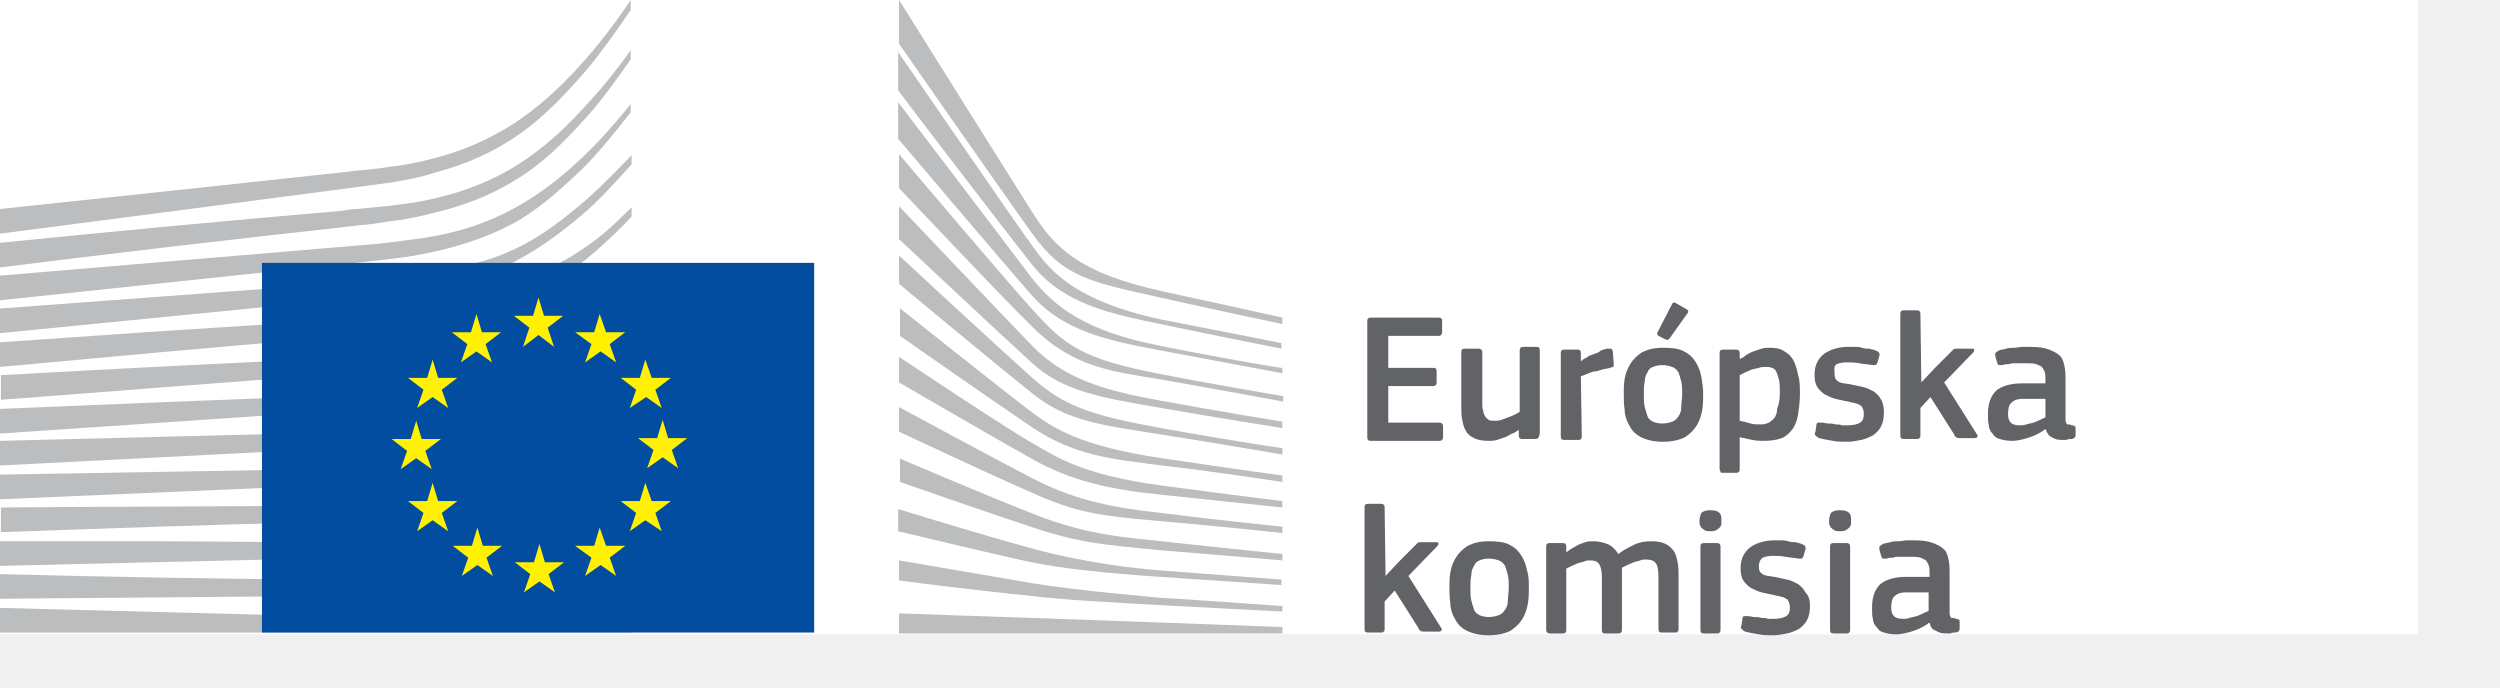
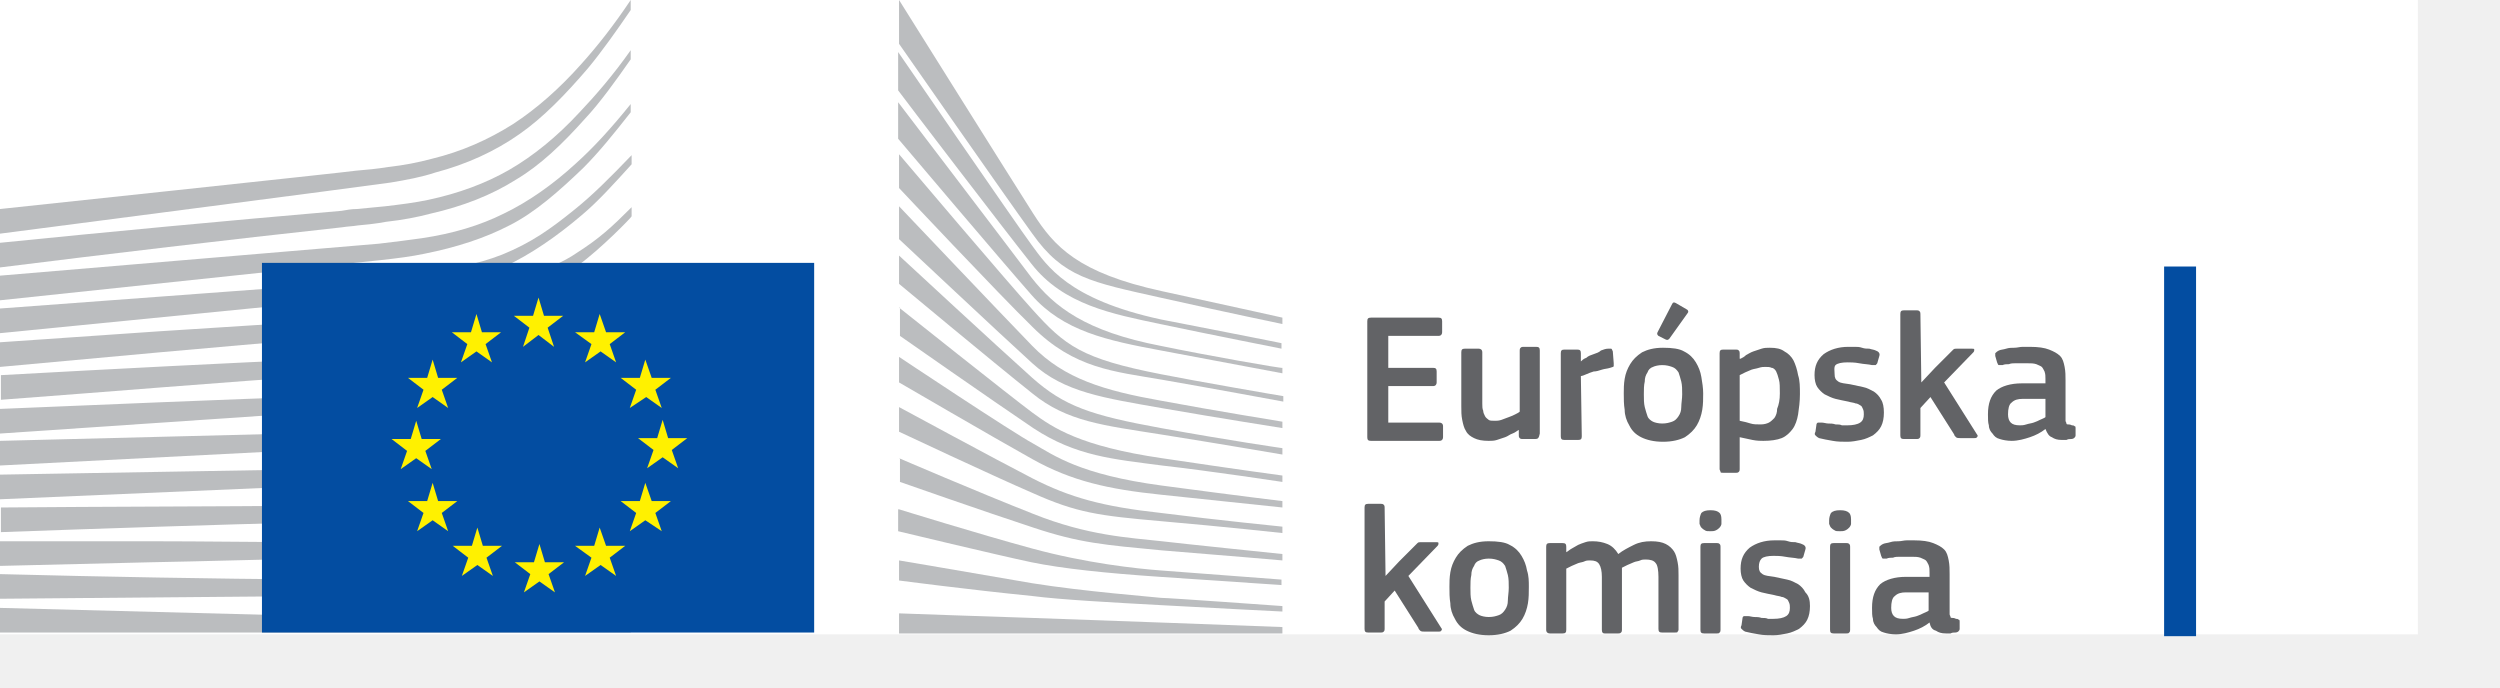
<svg xmlns="http://www.w3.org/2000/svg" version="1.1" id="Layer_1" x="0px" y="0px" viewBox="0 0 273.9 75.3" style="enable-background:new 0 0 273.9 75.3;" xml:space="preserve">
  <style type="text/css">
	.st0{fill:#FFFFFF;}
	.st1{fill:#BBBDBF;}
	.st2{fill:#034DA1;}
	.st3{fill:#FFF100;}
	.st4{fill:#626366;}
</style>
  <g>
    <path id="path-3" class="st0" d="M0,0h264.9v69.5H0V0z" />
  </g>
  <g id="Page-1">
    <g id="Version-2-menu" transform="translate(-131, -108)">
      <g id="Site-header" transform="translate(131, 108)">
        <g id="logo-copy">
          <g id="Group-20">
            <g id="Clip-39-Copy">
					</g>
            <g id="Group-18-Copy">
-               <path id="Fill-40" class="st1" d="M0,25.6c0,0,41.6-5.4,42.8-5.6c1.8-0.3,3.4-0.6,4.9-1.1c3.4-0.9,6.5-2.3,9.2-4.2        c2.6-1.8,5.1-4.4,7.5-7.2c1.5-1.8,3.2-4.2,4.7-6.4V0c-1.8,2.7-3.6,5-5.4,7c-2.4,2.7-4.9,4.9-7.5,6.6c-2.7,1.7-5.6,3-8.9,3.8        c-1.5,0.4-3,0.7-4.8,0.9c-1.2,0.2-2.3,0.3-3.5,0.4c-0.4,0.1-39,4.2-39,4.2V25.6z" />
+               <path id="Fill-40" class="st1" d="M0,25.6c0,0,41.6-5.4,42.8-5.6c1.8-0.3,3.4-0.6,4.9-1.1c3.4-0.9,6.5-2.3,9.2-4.2        c2.6-1.8,5.1-4.4,7.5-7.2c1.5-1.8,3.2-4.2,4.7-6.4V0c-1.8,2.7-3.6,5-5.4,7c-2.4,2.7-4.9,4.9-7.5,6.6c-2.7,1.7-5.6,3-8.9,3.8        c-1.5,0.4-3,0.7-4.8,0.9c-1.2,0.2-2.3,0.3-3.5,0.4c-0.4,0.1-39,4.2-39,4.2S0,25.6,0,25.6z" />
              <path id="Fill-41" class="st1" d="M55.8,18.6c-2.6,1.5-5.6,2.6-8.9,3.3c-1.4,0.3-3,0.5-4.7,0.7c-1,0.1-2.1,0.2-3.1,0.3        c-0.6,0-1.1,0.1-1.7,0.2C24.6,24.2,11.9,25.4,0,26.6v2.7c12-1.5,24.7-3,37.5-4.4c0.6-0.1,1.1-0.1,1.7-0.2        c1-0.1,2.1-0.2,3.1-0.4c1.8-0.2,3.4-0.5,4.9-0.9c3.5-0.8,6.6-2,9.3-3.7c2.7-1.6,5.1-3.9,7.6-6.7c1.6-1.7,3.4-4.2,5-6.5v-1        c-1.9,2.7-3.8,4.9-5.6,6.8C61,15,58.4,17.1,55.8,18.6" />
              <path id="Fill-42" class="st1" d="M63.1,17.9c-2.5,2.3-5.2,4.2-7.9,5.5c-2.6,1.3-5.6,2.2-9,2.7c-1.4,0.2-3,0.4-4.7,0.6L0,30.2        v2.7L36.9,29l4.8-0.5c1.8-0.2,3.4-0.4,4.8-0.7c3.5-0.7,6.6-1.7,9.3-3.1c2.8-1.4,5.5-3.8,8.1-6.3c1.7-1.7,3.4-3.8,5.2-6.1v-0.9        C67,14,65.1,16.1,63.1,17.9" />
              <path id="Fill-43" class="st1" d="M53.1,32c-2.4,1.4-4.2,2.1-7.7,2.5c-2.1,0.2-4.2,0.3-6.3,0.4c-1,0.1-2,0.1-3,0.2        c-6.3,0.4-12.4,0.8-18.7,1.2L0,37.5v2.7l17.5-1.6c5.7-0.5,12.2-1.1,18.7-1.6l4.7-0.4c1.8-0.1,3.3-0.3,4.7-0.5        c3.6-0.5,6.6-1.2,9.3-2.2c2.9-1.1,5.6-2.8,8.4-4.8c2.5-1.8,5.9-5.3,5.9-5.4v-1c-2.2,2.2-3.5,3.4-6,5        C60.2,29.8,55.2,30.8,53.1,32" />
              <path id="Fill-44" class="st1" d="M54,37.2c-2.6,0.8-5.6,1.3-9,1.6c-1.4,0.1-2.9,0.2-4.6,0.3l-4.6,0.2        c-11.5,0.5-23,1.1-35.7,1.8v2.7c12.1-0.9,23.9-1.9,35.8-2.7l4.6-0.3c1.8-0.1,3.3-0.2,4.7-0.4c3.5-0.4,6.6-1,9.2-1.9        c3-0.9,5.9-2.3,8.6-4.1c2-1.3,4-2.8,6.2-4.7l0,0c-2.3,2-4.5,2.4-6.7,3.8C59.7,35.1,56.8,36.3,54,37.2" />
              <path id="Fill-45" class="st1" d="M53.5,41.7c-2.6,0.6-5.5,1-9,1.3c-1.4,0.1-2.8,0.2-4.6,0.2l-4.6,0.2        C23.8,43.8,12,44.3,0,44.8v2.7c11.9-0.8,23.6-1.6,35.4-2.4l4.6-0.3c1.8-0.1,3.3-0.2,4.6-0.3c3.6-0.3,6.5-0.8,9.2-1.5        c3-0.8,6-1.9,8.7-3.4c2.1-1.1,4.3-2.5,6.5-4.2v-1.2c-2.4,1.7-4.7,3.2-7,4.3C59.4,40,56.5,41,53.5,41.7" />
              <path id="Fill-46" class="st1" d="M53.1,46.1c-2.6,0.5-5.5,0.8-9,1c-1.3,0.1-2.7,0.1-4.5,0.2L0,48.3V51l35.1-1.8l4.6-0.2        c1.8-0.1,3.2-0.2,4.6-0.3c3.5-0.3,6.4-0.7,9.1-1.2c3.1-0.6,6-1.6,8.8-2.8c2.3-1,4.5-2.1,6.9-3.6V40c-2.5,1.5-4.9,2.7-7.3,3.6        C59.1,44.7,56.1,45.6,53.1,46.1" />
              <path id="Fill-47" class="st1" d="M52.8,50.5c-4.9,0.7-9.9,0.7-14.7,0.8c-1.1,0-2.2,0-3.3,0.1L0,52v2.7l34.9-1.5        c1.1-0.1,2.2-0.1,3.3-0.1c4.9-0.2,9.9-0.4,14.8-1.2c3.1-0.5,6.1-1.2,8.9-2.2c2.3-0.8,4.7-1.8,7.2-3v-1        c-2.6,1.2-5.1,2.2-7.5,2.9C58.8,49.5,55.9,50.1,52.8,50.5" />
              <path id="Fill-48" class="st1" d="M52.6,55c-4.6,0.4-9.2,0.4-13.7,0.4c-1.4,0-2.8,0-4.2,0c-11.5,0.1-23,0.1-34.6,0.2v2.7        c11.1-0.4,22.9-0.8,34.7-1.1c1.4,0,2.8-0.1,4.2-0.1c4.5-0.1,9.2-0.2,13.8-0.7c3.2-0.3,6.1-0.9,8.9-1.6c2.4-0.6,5-1.4,7.5-2.4        v-1c-2.6,0.9-5.2,1.7-7.7,2.3C58.6,54.3,55.7,54.7,52.6,55" />
              <path id="Fill-49" class="st1" d="M52.4,59.4c-1.9,0.1-4,0.1-6.3,0.1c-0.9,0-1.8,0-2.6,0l-9-0.1c-6.1,0-12.2-0.1-17.9-0.1        L0,59.3V62l16.6-0.4c5.7-0.1,11.8-0.3,17.9-0.4l9-0.1c2.5,0,5.7-0.1,9-0.3c3.2-0.2,6.1-0.5,9-1c2.5-0.4,5.1-1,7.7-1.6v-1        c-2.7,0.6-5.3,1.1-7.9,1.5C58.5,59,55.6,59.3,52.4,59.4" />
              <path id="Fill-50" class="st1" d="M43.3,63.6l-8.9-0.1C23,63.4,11.6,63.2,0,62.9v2.7c11.1-0.1,22.8-0.2,34.4-0.3l8.9-0.1        c3-0.1,6-0.1,8.9-0.2c6.1-0.2,11.6-0.6,16.8-1.3v-0.9c-5.2,0.6-10.7,0.9-16.8,0.9C49.3,63.7,46.3,63.7,43.3,63.6" />
              <path id="Fill-51" class="st1" d="M69.1,68.4L0,66.6v2.7h69.1V68.4z" />
              <path id="Fill-52" class="st1" d="M62.9,23c-2.6,2.1-4.7,3.6-7.9,4.9c-2.8,1.1-5.8,1.6-9.2,2.1c-2.2,0.3-4.5,0.8-6.7,0.9        c-0.9,0.1-1.8,0.1-2.7,0.2L0,33.8v2.7l36.5-3.6l4.7-0.4c1.8-0.2,3.3-0.4,4.8-0.6c3.5-0.6,6.6-1.4,9.3-2.7        c2.8-1.3,5.7-3.3,8.4-5.6c1.8-1.5,3.6-3.5,5.5-5.6v-1C66.8,19.5,64.9,21.4,62.9,23" />
              <path id="Fill-53" class="st1" d="M98.5,0c0,0,12.4,19.8,14.7,23.4c2.3,3.6,4.9,6.5,14.1,8.5s13.2,2.9,13.2,2.9v0.7        c0,0-5.8-1.2-13.4-2.9s-10.6-2.2-14-7c-2.9-4-14.6-20.8-14.6-20.8V0z" />
              <path id="Fill-54" class="st1" d="M98.5,22.6c0,0,11.3,11.9,14.6,15.3c3.5,3.6,7.9,4.9,14.1,6c5.9,1.1,13.3,2.3,13.3,2.3v0.7        c0,0-7-1.1-13.3-2.2c-6.2-1.1-10.6-1.7-14.1-4.9c-3.2-2.9-14.6-13.6-14.6-13.6V22.6z" />
              <path id="Fill-55" class="st1" d="M98.5,28c0,0,10.8,10,14.6,13.4c3.5,3.1,6.4,4.1,14.1,5.5s13.3,2.2,13.3,2.2v0.7        c0,0-7-1.2-13.3-2.2s-10.3-1.4-14.1-4.5c-4.4-3.5-14.6-12-14.6-12V28z" />
-               <path id="Fill-56" class="st1" d="M98.5,33.7c0,0,12.3,9.8,14.6,11.5c2.3,1.7,5.3,3.7,14.2,5c8.7,1.3,13.2,1.9,13.2,1.9v0.7        c0,0-7.9-1.2-13.2-1.8c-5.3-0.7-9.4-1-14.1-4.1c-4.6-3.1-14.6-10.1-14.6-10.1v-3.1H98.5z" />
+               <path id="Fill-56" class="st1" d="M98.5,33.7c0,0,12.3,9.8,14.6,11.5c2.3,1.7,5.3,3.7,14.2,5c8.7,1.3,13.2,1.9,13.2,1.9v0.7        c0,0-7.9-1.2-13.2-1.8c-5.3-0.7-9.4-1-14.1-4.1c-4.6-3.1-14.6-10.1-14.6-10.1v-3.1C98.6,33.7,98.5,33.7,98.5,33.7z" />
              <path id="Fill-57" class="st1" d="M98.5,39.1c0,0,12.3,8.2,14.7,9.5c2.3,1.3,5.1,3.4,14.1,4.6c9,1.2,13.2,1.7,13.2,1.7v0.7        c0,0-7.5-0.8-13.3-1.4c-5.8-0.6-9.8-1.5-14.1-3.9c-4.3-2.4-14.6-8.4-14.6-8.4V39.1z" />
              <path id="Fill-58" class="st1" d="M98.5,44.6c0,0,10.9,5.9,14.6,7.8c4.1,2.1,7.7,3.1,14.1,3.8c6.3,0.8,13.3,1.5,13.3,1.5v0.7        c0,0-6.4-0.7-13.3-1.3c-6.8-0.6-9.2-0.9-14.1-3.1c-4.4-1.9-14.6-6.7-14.6-6.7V44.6z" />
-               <path id="Fill-59" class="st1" d="M98.5,50.2c0,0,8.6,3.7,14.7,6.1c6,2.4,10.5,2.6,14.1,3c1.6,0.2,13.2,1.4,13.2,1.4v0.7        c0,0-6.9-0.6-13.2-1.1c-6.3-0.6-9-0.8-14.1-2.5c-5.2-1.7-14.6-5-14.6-5v-2.6H98.5z" />
-               <path id="Fill-60" class="st1" d="M98.5,55.8c0,0,8.7,2.7,14.6,4.3s11.4,2.2,14.1,2.4s13.2,1,13.2,1v0.6c0,0-6-0.4-13.3-0.9        c-5.9-0.4-10.7-0.9-14.1-1.6c-3.8-0.8-14.6-3.4-14.6-3.4v-2.4H98.5z" />
+               <path id="Fill-59" class="st1" d="M98.5,50.2c0,0,8.6,3.7,14.7,6.1c6,2.4,10.5,2.6,14.1,3c1.6,0.2,13.2,1.4,13.2,1.4v0.7        c0,0-6.9-0.6-13.2-1.1c-6.3-0.6-9-0.8-14.1-2.5c-5.2-1.7-14.6-5-14.6-5v-2.6C98.6,50.2,98.5,50.2,98.5,50.2z" />
+               <path id="Fill-60" class="st1" d="M98.5,55.8c0,0,8.7,2.7,14.6,4.3s11.4,2.2,14.1,2.4s13.2,1,13.2,1v0.6c0,0-6-0.4-13.3-0.9        c-5.9-0.4-10.7-0.9-14.1-1.6c-3.8-0.8-14.6-3.4-14.6-3.4v-2.4C98.4,55.8,98.5,55.8,98.5,55.8z" />
              <path id="Fill-61" class="st1" d="M98.5,61.4c0,0,7.1,1.2,14.6,2.5c5.6,0.9,13.3,1.5,14.1,1.6c0.8,0,13.3,0.9,13.3,0.9V67        c0,0-8-0.4-13.3-0.7c-5.5-0.3-11-0.6-14.1-1c-7-0.7-14.6-1.7-14.6-1.7V61.4z" />
              <path id="Fill-62" class="st1" d="M98.5,67.2c0,0,11.2,0.4,14.6,0.5s27.4,1,27.4,1v0.7h-42V67.2z" />
              <path id="Fill-63" class="st1" d="M127.2,35c-10.2-2.2-12.5-5.9-14.2-8.2S98.4,5.7,98.4,5.7v4.2c0.5,0.7,11.5,15.1,14.6,19        c3.5,4.5,8.9,5.5,14.1,6.6c5.2,1.1,13.3,2.7,13.3,2.7v-0.6C140.5,37.6,129.8,35.5,127.2,35" />
              <path id="Fill-64" class="st1" d="M127.2,37.9c-8.3-1.6-11.7-4.3-14.2-7.5c-2.4-3.2-14.6-19.2-14.6-19.2v4        c0.5,0.6,11.6,13.7,14.6,17.1c3.5,4,8.3,5,14.2,6.1s13.3,2.5,13.3,2.5v-0.6C140.5,40.4,132,38.9,127.2,37.9" />
              <path id="Fill-65" class="st1" d="M127.2,41c-8.7-1.7-10.5-3.1-14.1-7.1c-2.3-2.5-14.1-16.4-14.6-17v3.7        c0,0,11,11.7,14.6,15.2c4.6,4.6,9,4.9,14.2,5.8c5.2,0.9,13.3,2.4,13.3,2.4v-0.6C140.5,43.4,130.7,41.7,127.2,41" />
              <path id="Fill-66" class="st2" d="M89.3,28.8H28.7v40.5h60.5V28.8H89.3z" />
              <path id="Fill-67" class="st3" d="M59.6,34.6h2.1L60,35.9l0.7,2.1L59,36.7L57.3,38l0.7-2.1l-1.7-1.3h2.1l0.6-2L59.6,34.6z" />
              <path id="Fill-68" class="st3" d="M59.7,61.6h2.1l-1.7,1.3l0.7,2l-1.7-1.2l-1.7,1.2l0.7-2l-1.7-1.3h2.1l0.6-2L59.7,61.6z" />
              <path id="Fill-69" class="st3" d="M66.4,59.8h2.1l-1.7,1.3l0.7,2l-1.7-1.2l-1.7,1.2l0.7-2L63,59.8h2.1l0.6-2L66.4,59.8z" />
              <path id="Fill-70" class="st3" d="M66.4,36.4h2.1l-1.7,1.3l0.7,2l-1.7-1.2l-1.7,1.2l0.7-2L63,36.4h2.1l0.6-2L66.4,36.4z" />
              <path id="Fill-71" class="st3" d="M71.4,41.4h2.1l-1.7,1.3l0.7,2l-1.7-1.2L69,44.7l0.7-2L68,41.4h2.1l0.6-2L71.4,41.4z" />
              <path id="Fill-72" class="st3" d="M71.4,54.9h2.1l-1.7,1.3l0.7,2L70.7,57L69,58.2l0.7-2L68,54.9h2.1l0.6-2L71.4,54.9z" />
              <path id="Fill-73" class="st3" d="M73.2,48h2.1l-1.7,1.3l0.7,2l-1.7-1.2l-1.7,1.2l0.7-2L69.9,48H72l0.6-2L73.2,48z" />
              <path id="Fill-74" class="st3" d="M52.8,36.4h2.1l-1.7,1.3l0.7,2l-1.7-1.2l-1.7,1.2l0.7-2l-1.7-1.3h2.1l0.6-2L52.8,36.4z" />
              <path id="Fill-75" class="st3" d="M48,41.4h2.1l-1.7,1.3l0.7,2l-1.7-1.2l-1.7,1.2l0.7-2l-1.7-1.3h2.1l0.6-2L48,41.4z" />
              <path id="Fill-76" class="st3" d="M46.2,48.1h2.1l-1.7,1.3l0.7,2l-1.7-1.2l-1.7,1.2l0.7-2l-1.7-1.3H45l0.6-2L46.2,48.1z" />
              <path id="Fill-77" class="st3" d="M48,54.9h2.1l-1.7,1.3l0.7,2L47.4,57l-1.7,1.2l0.7-2l-1.7-1.3h2.1l0.6-2L48,54.9z" />
              <path id="Fill-78" class="st3" d="M52.9,59.8H55l-1.7,1.3l0.7,2l-1.7-1.2l-1.7,1.2l0.7-2l-1.7-1.3h2.1l0.6-2L52.9,59.8z" />
            </g>
          </g>
        </g>
      </g>
    </g>
  </g>
  <g>
    <path class="st4" d="M149.8,35.2c0-0.3,0.1-0.4,0.4-0.4h7.4c0.3,0,0.4,0.1,0.4,0.4v1.2c0,0.2-0.1,0.4-0.4,0.4h-5.5v3.5h4.9   c0.3,0,0.4,0.1,0.4,0.4v1.2c0,0.2-0.1,0.4-0.4,0.4h-4.9v4h5.6c0.2,0,0.4,0.1,0.4,0.4v1.2c0,0.2-0.1,0.4-0.4,0.4h-7.5   c-0.3,0-0.4-0.1-0.4-0.4V35.2z" />
    <path class="st4" d="M168.2,48.1h-1.4c-0.1,0-0.2,0-0.3-0.1s-0.1-0.2-0.1-0.3v-0.6l0,0c-0.2,0.1-0.4,0.3-0.7,0.4   c-0.3,0.1-0.5,0.3-0.8,0.4c-0.3,0.1-0.6,0.2-0.9,0.3s-0.6,0.1-0.9,0.1c-0.7,0-1.2-0.1-1.6-0.3c-0.4-0.2-0.7-0.4-0.9-0.8   c-0.2-0.3-0.3-0.7-0.4-1.2c-0.1-0.5-0.1-0.9-0.1-1.5v-5.9c0-0.3,0.1-0.4,0.4-0.4h1.5c0.2,0,0.4,0.1,0.4,0.4v5.6   c0,0.3,0,0.6,0.1,0.8c0,0.2,0.1,0.4,0.2,0.6c0.1,0.2,0.3,0.3,0.4,0.4s0.4,0.1,0.7,0.1c0.2,0,0.4,0,0.7-0.1s0.5-0.2,0.8-0.3   s0.5-0.2,0.7-0.3s0.4-0.2,0.5-0.3v-6.7c0-0.1,0-0.2,0.1-0.3s0.2-0.1,0.3-0.1h1.4c0.3,0,0.4,0.1,0.4,0.4v9.1   C168.6,48,168.5,48.1,168.2,48.1z" />
    <path class="st4" d="M173.3,47.8c0,0.3-0.1,0.4-0.4,0.4h-1.5c-0.3,0-0.4-0.1-0.4-0.4v-9.1c0-0.3,0.1-0.4,0.4-0.4h1.4   c0.3,0,0.4,0.1,0.4,0.4v0.9l0,0c0.1-0.1,0.3-0.3,0.6-0.4c0.2-0.2,0.5-0.3,0.8-0.4c0.3-0.1,0.6-0.2,0.8-0.4c0.3-0.1,0.5-0.2,0.8-0.2   c0.1,0,0.2,0,0.3,0s0.1,0.1,0.2,0.3l0.1,1.3c0,0.1,0,0.3,0,0.3c0,0.1-0.1,0.1-0.4,0.2c-0.3,0.1-0.6,0.1-0.9,0.2s-0.6,0.2-0.9,0.2   c-0.3,0.1-0.6,0.2-0.8,0.3s-0.5,0.2-0.6,0.2L173.3,47.8L173.3,47.8z" />
    <path class="st4" d="M186.6,43.1c0,0.6,0,1.2-0.1,1.8s-0.3,1.2-0.6,1.7s-0.7,0.9-1.3,1.3c-0.6,0.3-1.4,0.5-2.4,0.5   s-1.8-0.2-2.4-0.5s-1-0.7-1.3-1.3c-0.3-0.5-0.5-1.1-0.5-1.7c-0.1-0.6-0.1-1.2-0.1-1.8c0-0.5,0-1,0.1-1.6s0.3-1.1,0.6-1.6   s0.7-0.9,1.3-1.3c0.6-0.3,1.3-0.5,2.3-0.5s1.8,0.1,2.3,0.4c0.6,0.3,1,0.7,1.3,1.2s0.5,1,0.6,1.6C186.5,41.9,186.6,42.5,186.6,43.1z    M184.3,43.2c0-0.5,0-1-0.1-1.4s-0.2-0.7-0.3-1c-0.2-0.3-0.4-0.5-0.7-0.6s-0.6-0.2-1.1-0.2c-0.4,0-0.8,0.1-1,0.2   c-0.3,0.1-0.5,0.3-0.6,0.6c-0.2,0.3-0.3,0.6-0.3,1c-0.1,0.4-0.1,0.9-0.1,1.4s0,1,0.1,1.4s0.2,0.7,0.3,1s0.4,0.5,0.6,0.6   s0.6,0.2,1,0.2c0.5,0,0.8-0.1,1.1-0.2c0.3-0.1,0.5-0.3,0.7-0.6s0.3-0.6,0.3-1S184.3,43.7,184.3,43.2z M184.8,33.9   c0.2,0.1,0.2,0.3,0.1,0.4l-2,2.8c-0.1,0.1-0.2,0.2-0.4,0.1l-0.8-0.4c-0.1-0.1-0.2-0.2-0.1-0.4l1.6-3.1c0.1-0.2,0.2-0.2,0.4-0.1   L184.8,33.9z" />
    <path class="st4" d="M197.2,43.2c0,0.8-0.1,1.5-0.2,2.2c-0.1,0.6-0.3,1.2-0.6,1.6c-0.3,0.4-0.7,0.8-1.2,1s-1.2,0.3-2,0.3   c-0.3,0-0.7,0-1.2-0.1s-0.9-0.2-1.4-0.3l0,0v3.5c0,0.1,0,0.2-0.1,0.3s-0.2,0.1-0.3,0.1h-1.4c-0.2,0-0.3,0-0.3-0.1s-0.1-0.2-0.1-0.3   V38.7c0-0.3,0.1-0.4,0.4-0.4h1.4c0.1,0,0.2,0,0.3,0.1s0.1,0.2,0.1,0.3v0.6h0.1c0.2-0.1,0.4-0.2,0.6-0.4c0.2-0.1,0.5-0.3,0.8-0.4   c0.3-0.1,0.6-0.2,0.9-0.3s0.6-0.1,0.9-0.1c0.7,0,1.2,0.1,1.6,0.4c0.4,0.2,0.8,0.6,1,1s0.4,1,0.5,1.6   C197.2,41.7,197.2,42.4,197.2,43.2z M195,43.1c0-0.6,0-1.2-0.1-1.5c-0.1-0.4-0.2-0.7-0.3-0.9s-0.3-0.4-0.5-0.4   c-0.2-0.1-0.4-0.1-0.7-0.1c-0.2,0-0.4,0-0.7,0.1s-0.5,0.1-0.8,0.2c-0.2,0.1-0.5,0.2-0.7,0.3s-0.4,0.2-0.6,0.3v5   c0.5,0.1,0.9,0.2,1.2,0.3s0.7,0.1,1.1,0.1c0.4,0,0.7-0.1,0.9-0.2c0.2-0.1,0.4-0.3,0.6-0.5c0.2-0.3,0.3-0.6,0.3-1   C194.9,44.3,195,43.8,195,43.1z" />
    <path class="st4" d="M206.4,45.2c0,0.6-0.1,1.1-0.3,1.5s-0.5,0.7-0.9,1c-0.4,0.2-0.8,0.4-1.3,0.5s-1,0.2-1.5,0.2s-1.1,0-1.6-0.1   c-0.6-0.1-1.1-0.2-1.5-0.3c-0.2-0.1-0.3-0.2-0.4-0.3s-0.1-0.2,0-0.4l0.1-0.7c0-0.2,0.1-0.3,0.2-0.3s0.2,0,0.4,0s0.5,0.1,0.7,0.1   c0.3,0,0.5,0,0.8,0.1c0.3,0,0.5,0,0.7,0.1c0.2,0,0.4,0,0.6,0c0.6,0,1.1-0.1,1.4-0.3s0.4-0.5,0.4-0.9c0-0.2,0-0.4-0.1-0.6   s-0.1-0.3-0.3-0.4s-0.3-0.2-0.5-0.2c-0.2-0.1-0.5-0.1-0.8-0.2c-0.5-0.1-1-0.2-1.4-0.3s-0.8-0.3-1.2-0.5c-0.3-0.2-0.6-0.5-0.8-0.8   s-0.3-0.8-0.3-1.3c0-1,0.3-1.7,1-2.3c0.7-0.5,1.6-0.8,2.7-0.8c0.2,0,0.4,0,0.7,0s0.5,0,0.8,0.1s0.5,0.1,0.8,0.1   c0.3,0.1,0.5,0.1,0.7,0.2c0.3,0.1,0.5,0.3,0.4,0.6l-0.2,0.7c0,0.1-0.1,0.2-0.2,0.3c-0.1,0-0.2,0-0.4,0c-0.4-0.1-0.9-0.1-1.4-0.2   s-1-0.1-1.3-0.1c-0.6,0-1.1,0.1-1.3,0.3s-0.1,0.7-0.1,1c0,0.4,0.1,0.6,0.4,0.8s0.7,0.2,1.3,0.3c0.5,0.1,0.9,0.2,1.4,0.3   s0.8,0.3,1.2,0.5c0.3,0.2,0.6,0.5,0.8,0.9C206.3,44.1,206.4,44.6,206.4,45.2z" />
    <path class="st4" d="M210.5,41.9l1.5-1.6l1.7-1.7c0.1-0.1,0.2-0.2,0.3-0.3s0.2-0.1,0.4-0.1h1.6c0.2,0,0.3,0,0.3,0.1s0,0.2-0.1,0.3   l-3.2,3.3l3.6,5.7c0.1,0.1,0.1,0.2,0,0.3s-0.1,0.1-0.3,0.1h-1.5c-0.2,0-0.4,0-0.5-0.1s-0.2-0.2-0.2-0.3l-2.6-4.1l-1.1,1.2v3   c0,0.1,0,0.2-0.1,0.3s-0.2,0.1-0.3,0.1h-1.4c-0.3,0-0.4-0.1-0.4-0.4V34.4c0-0.3,0.1-0.4,0.4-0.4h1.4c0.1,0,0.2,0,0.3,0.1   s0.1,0.2,0.1,0.3L210.5,41.9L210.5,41.9z" />
-     <path class="st4" d="M224.1,47c-0.5,0.4-1.1,0.7-1.7,0.9c-0.6,0.2-1.3,0.4-2,0.4c-0.5,0-1-0.1-1.3-0.2c-0.4-0.1-0.6-0.3-0.8-0.6   c-0.2-0.2-0.4-0.5-0.4-0.9c-0.1-0.3-0.1-0.7-0.1-1.2c0-1.2,0.3-2,0.9-2.6c0.6-0.5,1.6-0.8,2.8-0.8h2.6v-0.5c0-0.3,0-0.5-0.1-0.8   c-0.1-0.2-0.2-0.4-0.3-0.5s-0.4-0.2-0.6-0.3c-0.3-0.1-0.6-0.1-1-0.1c-0.2,0-0.4,0-0.6,0s-0.5,0-0.7,0s-0.5,0-0.7,0.1   c-0.2,0-0.5,0-0.7,0.1c-0.2,0-0.3,0-0.4,0c-0.1,0-0.1-0.1-0.2-0.3l-0.2-0.7c0-0.1,0-0.2,0-0.3c0.1-0.1,0.2-0.2,0.4-0.3   s0.5-0.1,0.8-0.2c0.3-0.1,0.6-0.1,0.9-0.1c0.3,0,0.6-0.1,0.9-0.1c0.3,0,0.6,0,0.8,0c0.9,0,1.6,0.1,2.1,0.3s0.9,0.4,1.2,0.7   s0.4,0.7,0.5,1.2s0.1,1,0.1,1.5v3.9c0,0.2,0,0.4,0,0.5s0.1,0.2,0.1,0.3s0.1,0.1,0.2,0.1c0.1,0,0.2,0,0.4,0.1c0.1,0,0.2,0,0.3,0.1   c0.1,0,0.1,0.1,0.1,0.2v0.8c0,0.2-0.2,0.4-0.5,0.4c-0.2,0-0.3,0-0.5,0.1c-0.2,0-0.3,0-0.5,0c-0.5,0-0.8-0.1-1.1-0.3   C224.5,47.8,224.3,47.5,224.1,47L224.1,47z M224,43.7h-2.4c-0.5,0-0.9,0.1-1.2,0.4c-0.3,0.2-0.4,0.7-0.4,1.3c0,0.4,0.1,0.7,0.3,0.9   s0.5,0.3,1,0.3c0.2,0,0.4,0,0.7-0.1s0.5-0.1,0.8-0.2c0.3-0.1,0.5-0.2,0.7-0.3s0.5-0.2,0.6-0.3v-2H224z" />
+     <path class="st4" d="M224.1,47c-0.5,0.4-1.1,0.7-1.7,0.9c-0.6,0.2-1.3,0.4-2,0.4c-0.5,0-1-0.1-1.3-0.2c-0.4-0.1-0.6-0.3-0.8-0.6   c-0.2-0.2-0.4-0.5-0.4-0.9c-0.1-0.3-0.1-0.7-0.1-1.2c0-1.2,0.3-2,0.9-2.6c0.6-0.5,1.6-0.8,2.8-0.8h2.6v-0.5c0-0.3,0-0.5-0.1-0.8   c-0.1-0.2-0.2-0.4-0.3-0.5s-0.4-0.2-0.6-0.3c-0.3-0.1-0.6-0.1-1-0.1c-0.2,0-0.4,0-0.6,0s-0.5,0-0.7,0s-0.5,0-0.7,0.1   c-0.2,0-0.5,0-0.7,0.1c-0.2,0-0.3,0-0.4,0c-0.1,0-0.1-0.1-0.2-0.3l-0.2-0.7c0-0.1,0-0.2,0-0.3c0.1-0.1,0.2-0.2,0.4-0.3   s0.5-0.1,0.8-0.2c0.3-0.1,0.6-0.1,0.9-0.1c0.3,0,0.6-0.1,0.9-0.1c0.3,0,0.6,0,0.8,0c0.9,0,1.6,0.1,2.1,0.3s0.9,0.4,1.2,0.7   s0.4,0.7,0.5,1.2s0.1,1,0.1,1.5v3.9c0,0.2,0,0.4,0,0.5s0.1,0.2,0.1,0.3s0.1,0.1,0.2,0.1c0.1,0,0.2,0,0.4,0.1c0.1,0,0.2,0,0.3,0.1   c0.1,0,0.1,0.1,0.1,0.2v0.8c0,0.2-0.2,0.4-0.5,0.4c-0.2,0-0.3,0-0.5,0.1c-0.2,0-0.3,0-0.5,0c-0.5,0-0.8-0.1-1.1-0.3   C224.5,47.8,224.3,47.5,224.1,47L224.1,47z M224,43.7h-2.4c-0.5,0-0.9,0.1-1.2,0.4c-0.3,0.2-0.4,0.7-0.4,1.3c0,0.4,0.1,0.7,0.3,0.9   s0.5,0.3,1,0.3c0.2,0,0.4,0,0.7-0.1s0.5-0.1,0.8-0.2c0.3-0.1,0.5-0.2,0.7-0.3s0.5-0.2,0.6-0.3v-2C224.1,43.7,224,43.7,224,43.7z" />
    <path class="st4" d="M151.8,63.1l1.5-1.6l1.7-1.7c0.1-0.1,0.2-0.2,0.3-0.3s0.2-0.1,0.4-0.1h1.6c0.2,0,0.3,0,0.3,0.1s0,0.2-0.1,0.3   l-3.2,3.3l3.6,5.7c0.1,0.1,0.1,0.2,0,0.3s-0.1,0.1-0.3,0.1h-1.5c-0.2,0-0.4,0-0.5-0.1s-0.2-0.2-0.2-0.3l-2.6-4.1l-1.1,1.2v3   c0,0.1,0,0.2-0.1,0.3c-0.1,0.1-0.2,0.1-0.3,0.1h-1.4c-0.3,0-0.4-0.1-0.4-0.4V55.6c0-0.3,0.1-0.4,0.4-0.4h1.4c0.1,0,0.2,0,0.3,0.1   s0.1,0.2,0.1,0.3L151.8,63.1L151.8,63.1z" />
    <path class="st4" d="M167.5,64.3c0,0.6,0,1.2-0.1,1.8s-0.3,1.2-0.6,1.7s-0.7,0.9-1.3,1.3c-0.6,0.3-1.4,0.5-2.4,0.5   s-1.8-0.2-2.4-0.5s-1-0.7-1.3-1.3c-0.3-0.5-0.5-1.1-0.5-1.7c-0.1-0.6-0.1-1.2-0.1-1.8c0-0.5,0-1,0.1-1.6s0.3-1.1,0.6-1.6   s0.7-0.9,1.3-1.3c0.6-0.3,1.3-0.5,2.3-0.5s1.8,0.1,2.3,0.4c0.6,0.3,1,0.7,1.3,1.2s0.5,1,0.6,1.6C167.5,63.1,167.5,63.7,167.5,64.3z    M165.3,64.4c0-0.5,0-1-0.1-1.4s-0.2-0.7-0.3-1c-0.2-0.3-0.4-0.5-0.7-0.6s-0.6-0.2-1.1-0.2c-0.4,0-0.8,0.1-1,0.2   c-0.3,0.1-0.5,0.3-0.6,0.6c-0.2,0.3-0.3,0.6-0.3,1c-0.1,0.4-0.1,0.9-0.1,1.4s0,1,0.1,1.4s0.2,0.7,0.3,1s0.4,0.5,0.6,0.6   s0.6,0.2,1,0.2c0.5,0,0.8-0.1,1.1-0.2s0.5-0.3,0.7-0.6c0.2-0.3,0.3-0.6,0.3-1S165.3,64.9,165.3,64.4z" />
    <path class="st4" d="M183.8,69.2c0,0.1-0.1,0.1-0.3,0.1h-1.4c-0.3,0-0.4-0.1-0.4-0.4v-5.7c0-0.7-0.1-1.3-0.3-1.5   c-0.2-0.3-0.6-0.4-1.1-0.4c-0.2,0-0.4,0-0.6,0.1c-0.2,0.1-0.5,0.1-0.7,0.2c-0.2,0.1-0.5,0.2-0.7,0.3s-0.4,0.2-0.6,0.3   c0,0.1,0,0.2,0,0.4s0,0.4,0,0.6V69c0,0.1,0,0.2-0.1,0.3c-0.1,0.1-0.2,0.1-0.3,0.1h-1.5c-0.2,0-0.3-0.1-0.3-0.4v-5.8   c0-0.6-0.1-1.1-0.3-1.4c-0.2-0.3-0.5-0.4-1-0.4c-0.2,0-0.4,0-0.6,0.1s-0.4,0.1-0.7,0.2c-0.2,0.1-0.5,0.2-0.7,0.3s-0.4,0.2-0.6,0.3   V69c0,0.3-0.1,0.4-0.4,0.4h-1.4c-0.2,0-0.4-0.1-0.4-0.4v-9.1c0-0.3,0.1-0.4,0.4-0.4h1.4c0.3,0,0.4,0.1,0.4,0.4v0.6l0,0   c0.2-0.1,0.4-0.3,0.6-0.4s0.5-0.3,0.7-0.4s0.5-0.2,0.8-0.3s0.5-0.1,0.8-0.1c0.6,0,1.1,0.1,1.6,0.3s0.9,0.6,1.2,1.1   c0.5-0.4,1.1-0.7,1.7-1c0.6-0.3,1.2-0.4,1.9-0.4s1.2,0.1,1.6,0.3c0.4,0.2,0.7,0.5,0.9,0.8s0.3,0.7,0.4,1.2c0.1,0.5,0.1,0.9,0.1,1.4   v6C183.9,69.1,183.8,69.2,183.8,69.2z" />
    <path class="st4" d="M188.6,56.9c0,0.2,0,0.3,0,0.5c0,0.1-0.1,0.3-0.2,0.4c-0.1,0.1-0.2,0.2-0.4,0.3s-0.4,0.1-0.6,0.1   c-0.3,0-0.5,0-0.6-0.1c-0.2-0.1-0.3-0.2-0.4-0.3c-0.1-0.1-0.1-0.2-0.2-0.4c0-0.1,0-0.3,0-0.4c0-0.3,0.1-0.6,0.2-0.8   c0.2-0.2,0.5-0.3,1-0.3s0.8,0.1,1,0.3C188.5,56.3,188.6,56.5,188.6,56.9z M188.5,69c0,0.1,0,0.2-0.1,0.3s-0.1,0.1-0.3,0.1h-1.4   c-0.3,0-0.4-0.1-0.4-0.4v-9.1c0-0.3,0.1-0.4,0.4-0.4h1.4c0.1,0,0.2,0,0.3,0.1s0.1,0.2,0.1,0.3V69z" />
    <path class="st4" d="M198.3,66.4c0,0.6-0.1,1.1-0.3,1.5s-0.5,0.7-0.9,1c-0.4,0.2-0.8,0.4-1.3,0.5s-1,0.2-1.5,0.2s-1.1,0-1.6-0.1   c-0.6-0.1-1.1-0.2-1.5-0.3c-0.2-0.1-0.3-0.2-0.4-0.3s-0.1-0.2,0-0.4l0.1-0.7c0-0.2,0.1-0.3,0.2-0.3s0.2,0,0.4,0s0.5,0.1,0.7,0.1   c0.3,0,0.5,0,0.8,0.1c0.3,0,0.5,0,0.7,0.1c0.2,0,0.4,0,0.6,0c0.6,0,1.1-0.1,1.4-0.3s0.4-0.5,0.4-0.9c0-0.2,0-0.4-0.1-0.6   s-0.1-0.3-0.3-0.4s-0.3-0.2-0.5-0.2c-0.2-0.1-0.5-0.1-0.8-0.2c-0.5-0.1-1-0.2-1.4-0.3c-0.4-0.1-0.8-0.3-1.2-0.5   c-0.3-0.2-0.6-0.5-0.8-0.8s-0.3-0.8-0.3-1.3c0-1,0.3-1.7,1-2.3c0.7-0.5,1.6-0.8,2.7-0.8c0.2,0,0.4,0,0.7,0s0.5,0,0.8,0.1   s0.5,0.1,0.8,0.1c0.3,0.1,0.5,0.1,0.7,0.2c0.3,0.1,0.5,0.3,0.4,0.6l-0.2,0.7c0,0.1-0.1,0.2-0.2,0.3c-0.1,0-0.2,0-0.4,0   c-0.4-0.1-0.9-0.1-1.4-0.2s-1-0.1-1.3-0.1c-0.6,0-1.1,0.1-1.3,0.3s-0.3,0.5-0.3,0.9s0.1,0.6,0.4,0.8s0.7,0.2,1.3,0.3   c0.5,0.1,0.9,0.2,1.4,0.3s0.8,0.3,1.2,0.5c0.3,0.2,0.6,0.5,0.8,0.9C198.2,65.3,198.3,65.8,198.3,66.4z" />
    <path class="st4" d="M202.8,56.9c0,0.2,0,0.3,0,0.5c0,0.1-0.1,0.3-0.2,0.4c-0.1,0.1-0.2,0.2-0.4,0.3s-0.4,0.1-0.6,0.1   c-0.3,0-0.5,0-0.6-0.1c-0.2-0.1-0.3-0.2-0.4-0.3c-0.1-0.1-0.1-0.2-0.2-0.4c0-0.1,0-0.3,0-0.4c0-0.3,0.1-0.6,0.2-0.8   c0.2-0.2,0.5-0.3,1-0.3s0.8,0.1,1,0.3C202.7,56.3,202.8,56.5,202.8,56.9z M202.7,69c0,0.1,0,0.2-0.1,0.3s-0.1,0.1-0.3,0.1h-1.4   c-0.3,0-0.4-0.1-0.4-0.4v-9.1c0-0.3,0.1-0.4,0.4-0.4h1.4c0.1,0,0.2,0,0.3,0.1s0.1,0.2,0.1,0.3V69z" />
-     <path class="st4" d="M211.4,68.2c-0.5,0.4-1.1,0.7-1.7,0.9c-0.6,0.2-1.3,0.4-2,0.4c-0.5,0-1-0.1-1.3-0.2c-0.4-0.1-0.6-0.3-0.8-0.6   c-0.2-0.2-0.4-0.5-0.4-0.9c-0.1-0.3-0.1-0.7-0.1-1.2c0-1.2,0.3-2,0.9-2.6c0.6-0.5,1.6-0.8,2.8-0.8h2.6v-0.5c0-0.3,0-0.5-0.1-0.8   c-0.1-0.2-0.2-0.4-0.3-0.5s-0.4-0.2-0.6-0.3c-0.3-0.1-0.6-0.1-1-0.1c-0.2,0-0.4,0-0.6,0s-0.5,0-0.7,0s-0.5,0-0.7,0.1   c-0.2,0-0.5,0-0.7,0.1c-0.2,0-0.3,0-0.4,0c-0.1,0-0.1-0.1-0.2-0.3l-0.2-0.7c0-0.1,0-0.2,0-0.3c0.1-0.1,0.2-0.2,0.4-0.3   s0.5-0.1,0.8-0.2c0.3-0.1,0.6-0.1,0.9-0.1c0.3,0,0.6-0.1,0.9-0.1c0.3,0,0.6,0,0.8,0c0.9,0,1.6,0.1,2.1,0.3s0.9,0.4,1.2,0.7   s0.4,0.7,0.5,1.2s0.1,1,0.1,1.5v3.9c0,0.2,0,0.4,0,0.5s0.1,0.2,0.1,0.3s0.1,0.1,0.2,0.1c0.1,0,0.2,0,0.4,0.1c0.1,0,0.2,0,0.3,0.1   c0.1,0,0.1,0.1,0.1,0.2v0.8c0,0.2-0.2,0.4-0.5,0.4c-0.2,0-0.3,0-0.5,0.1c-0.2,0-0.3,0-0.5,0c-0.5,0-0.8-0.1-1.1-0.3   C211.7,69,211.5,68.7,211.4,68.2L211.4,68.2z M211.2,64.9h-2.4c-0.5,0-0.9,0.1-1.2,0.4c-0.3,0.2-0.4,0.7-0.4,1.3   c0,0.4,0.1,0.7,0.3,0.9s0.5,0.3,1,0.3c0.2,0,0.4,0,0.7-0.1s0.5-0.1,0.8-0.2s0.5-0.2,0.7-0.3c0.2-0.1,0.5-0.2,0.6-0.3v-2H211.2z" />
+     <path class="st4" d="M211.4,68.2c-0.5,0.4-1.1,0.7-1.7,0.9c-0.6,0.2-1.3,0.4-2,0.4c-0.5,0-1-0.1-1.3-0.2c-0.4-0.1-0.6-0.3-0.8-0.6   c-0.2-0.2-0.4-0.5-0.4-0.9c-0.1-0.3-0.1-0.7-0.1-1.2c0-1.2,0.3-2,0.9-2.6c0.6-0.5,1.6-0.8,2.8-0.8h2.6v-0.5c0-0.3,0-0.5-0.1-0.8   c-0.1-0.2-0.2-0.4-0.3-0.5s-0.4-0.2-0.6-0.3c-0.3-0.1-0.6-0.1-1-0.1c-0.2,0-0.4,0-0.6,0s-0.5,0-0.7,0s-0.5,0-0.7,0.1   c-0.2,0-0.5,0-0.7,0.1c-0.2,0-0.3,0-0.4,0c-0.1,0-0.1-0.1-0.2-0.3l-0.2-0.7c0-0.1,0-0.2,0-0.3c0.1-0.1,0.2-0.2,0.4-0.3   s0.5-0.1,0.8-0.2c0.3-0.1,0.6-0.1,0.9-0.1c0.3,0,0.6-0.1,0.9-0.1c0.3,0,0.6,0,0.8,0c0.9,0,1.6,0.1,2.1,0.3s0.9,0.4,1.2,0.7   s0.4,0.7,0.5,1.2s0.1,1,0.1,1.5v3.9c0,0.2,0,0.4,0,0.5s0.1,0.2,0.1,0.3s0.1,0.1,0.2,0.1c0.1,0,0.2,0,0.4,0.1c0.1,0,0.2,0,0.3,0.1   c0.1,0,0.1,0.1,0.1,0.2v0.8c0,0.2-0.2,0.4-0.5,0.4c-0.2,0-0.3,0-0.5,0.1c-0.2,0-0.3,0-0.5,0c-0.5,0-0.8-0.1-1.1-0.3   C211.7,69,211.5,68.7,211.4,68.2L211.4,68.2z M211.2,64.9h-2.4c-0.5,0-0.9,0.1-1.2,0.4c-0.3,0.2-0.4,0.7-0.4,1.3   c0,0.4,0.1,0.7,0.3,0.9s0.5,0.3,1,0.3c0.2,0,0.4,0,0.7-0.1s0.5-0.1,0.8-0.2s0.5-0.2,0.7-0.3c0.2-0.1,0.5-0.2,0.6-0.3v-2   C211.3,64.9,211.2,64.9,211.2,64.9z" />
  </g>
+   <rect x="237.1" y="29.2" class="st2" width="3.5" height="40.5" />
</svg>
